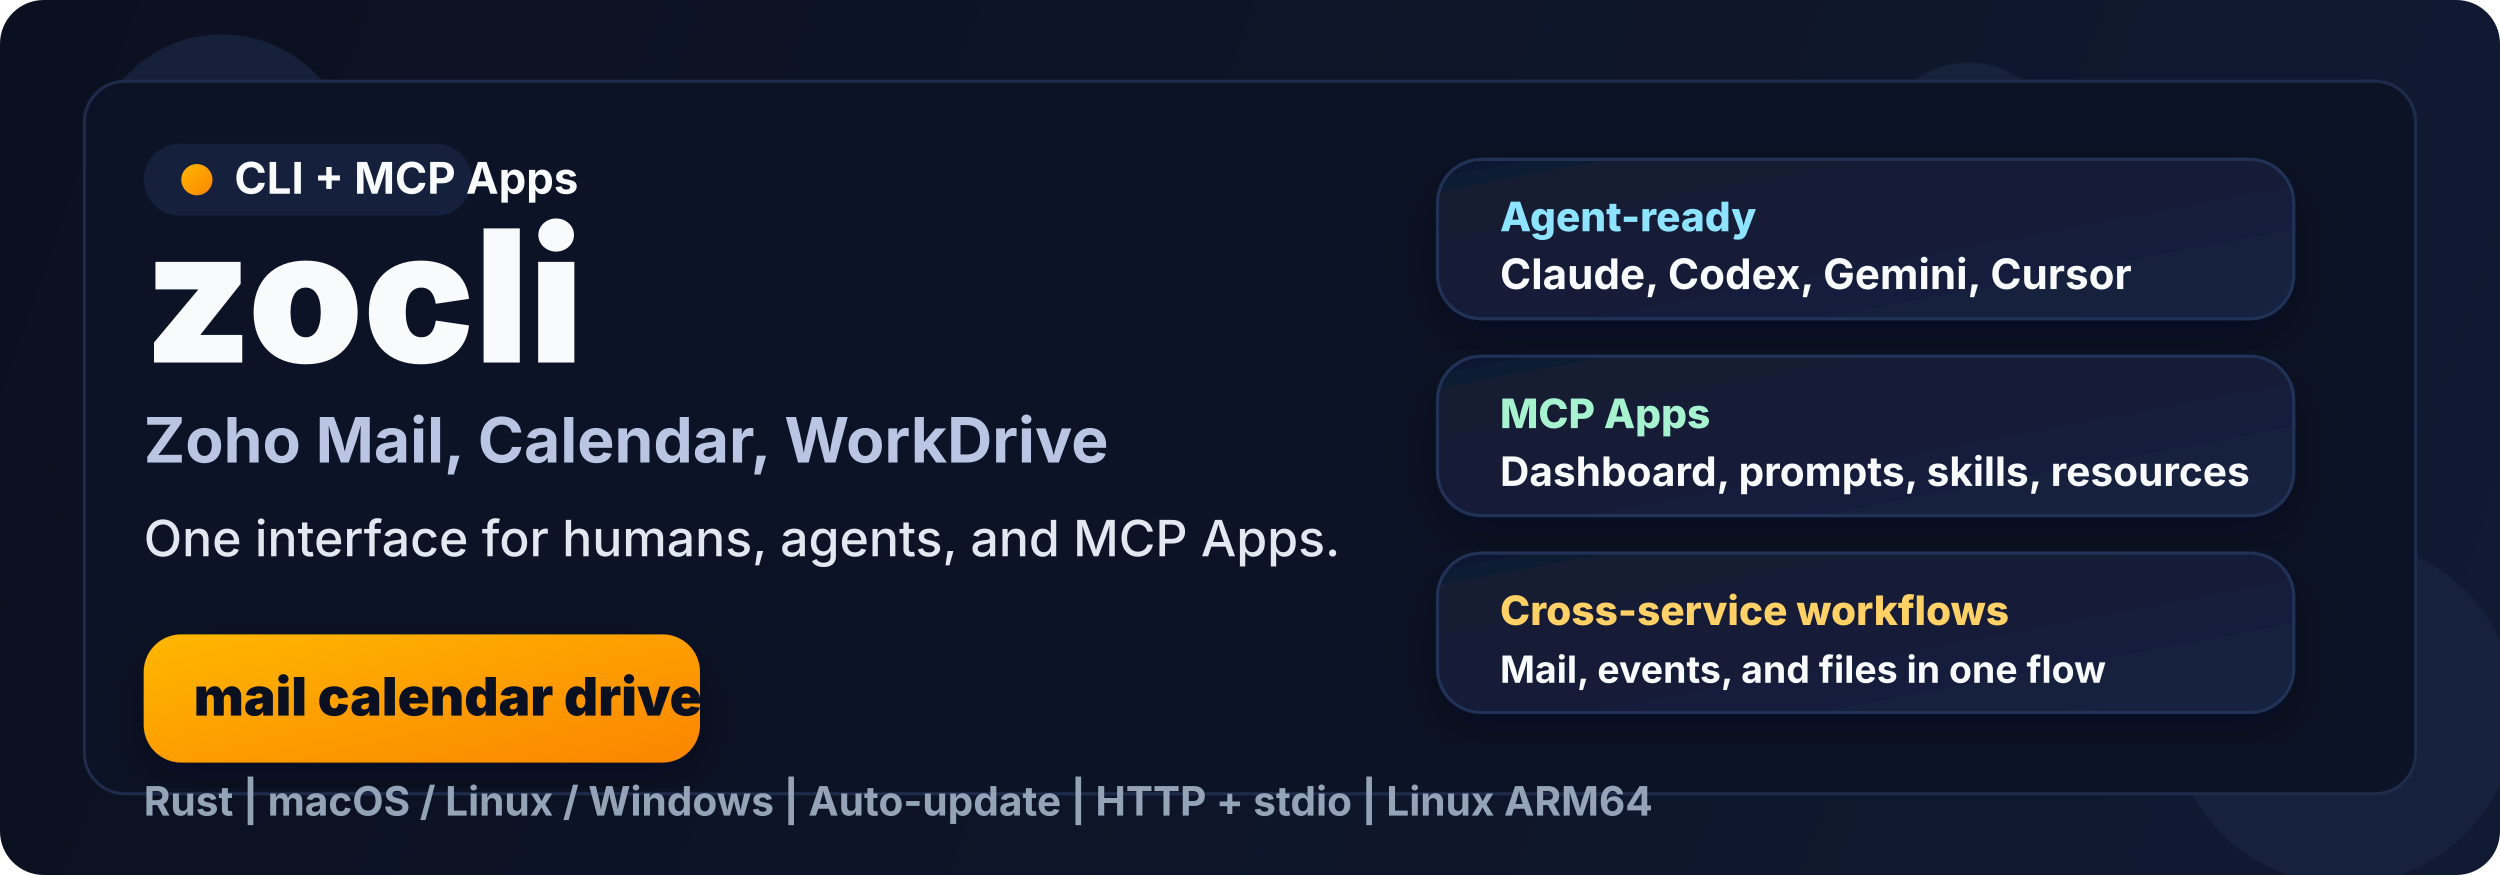
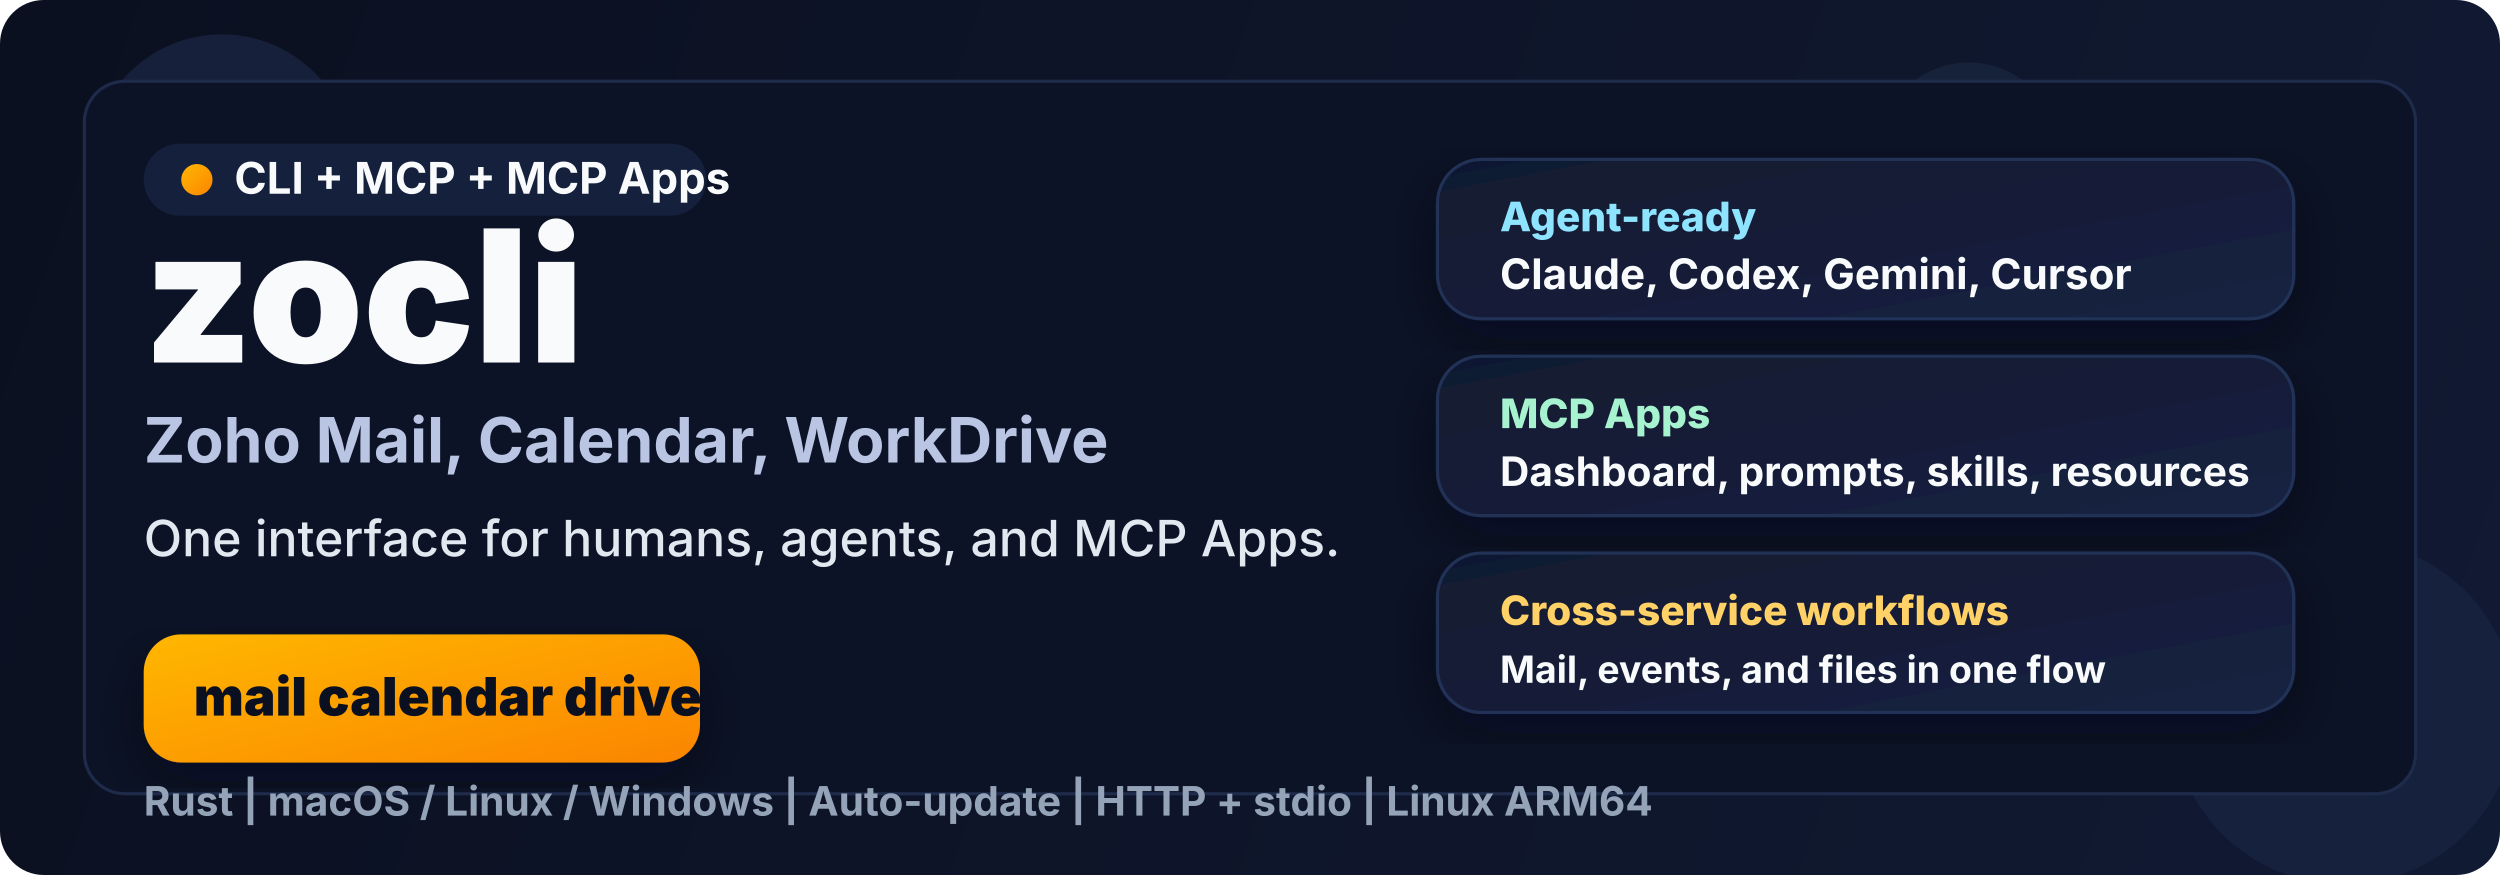
<svg xmlns="http://www.w3.org/2000/svg" width="1600" height="560" viewBox="0 0 1600 560" fill="none">
  <defs>
    <linearGradient id="bg" x1="0" y1="0" x2="1600" y2="560" gradientUnits="userSpaceOnUse">
      <stop stop-color="#0B1020" />
      <stop offset="1" stop-color="#111A33" />
    </linearGradient>
    <linearGradient id="accent" x1="0" y1="0" x2="1" y2="1">
      <stop stop-color="#FFB703" />
      <stop offset="1" stop-color="#FB8500" />
    </linearGradient>
    <linearGradient id="panel" x1="0" y1="0" x2="1" y2="1">
      <stop stop-color="#11192F" />
      <stop offset="1" stop-color="#162241" />
    </linearGradient>
    <filter id="shadow" x="-20%" y="-20%" width="140%" height="140%">
      <feDropShadow dx="0" dy="12" stdDeviation="18" flood-color="#020617" flood-opacity="0.45" />
    </filter>
  </defs>
  <rect width="1600" height="560" rx="28" fill="url(#bg)" />
  <circle cx="142" cy="106" r="84" fill="#17203A" />
  <circle cx="1500" cy="456" r="110" fill="#15213D" />
  <circle cx="1260" cy="98" r="58" fill="#16213A" />
  <rect x="54" y="52" width="1492" height="456" rx="26" fill="#0C1326" stroke="#1E2B4B" stroke-width="2" />
-   <rect x="92" y="92" width="210" height="46" rx="23" fill="#15203C" />
+   <rect x="92" y="92" width="360" height="46" rx="23" fill="#15203C" />
  <circle cx="126" cy="115" r="10" fill="url(#accent)" />
-   <text x="150" y="124" fill="#F8FAFC" font-family="SF Pro Display, Inter, Arial, sans-serif" font-size="28" font-weight="700">CLI + MCP Apps</text>
+   <text x="150" y="124" fill="#F8FAFC" font-family="SF Pro Display, Inter, Arial, sans-serif" font-size="28" font-weight="700">CLI + MCP + MCP Apps</text>
  <text x="92" y="232" fill="#F8FAFC" font-family="SF Pro Display, Inter, Arial, sans-serif" font-size="118" font-weight="900">zocli</text>
  <text x="92" y="296" fill="#B9C5E3" font-family="SF Pro Display, Inter, Arial, sans-serif" font-size="40" font-weight="700">Zoho Mail, Calendar, WorkDrive</text>
  <text x="92" y="356" fill="#E2E8F0" font-family="SF Pro Display, Inter, Arial, sans-serif" font-size="32" font-weight="500">One interface for humans, agents, and MCP Apps.</text>
  <rect x="92" y="406" width="356" height="82" rx="24" fill="url(#accent)" filter="url(#shadow)" />
  <text x="124" y="458" fill="#0B1020" font-family="SF Pro Display, Inter, Arial, sans-serif" font-size="34" font-weight="900">mail  calendar  drive</text>
  <g filter="url(#shadow)">
    <rect x="920" y="102" width="548" height="102" rx="28" fill="url(#panel)" stroke="#223257" stroke-width="2" />
    <text x="960" y="148" fill="#8EE3FF" font-family="SF Pro Display, Inter, Arial, sans-serif" font-size="26" font-weight="800">Agent-ready</text>
    <text x="960" y="185" fill="#F8FAFC" font-family="SF Pro Display, Inter, Arial, sans-serif" font-size="27" font-weight="700">Claude, Codex, Gemini, Cursor</text>
  </g>
  <g filter="url(#shadow)">
    <rect x="920" y="228" width="548" height="102" rx="28" fill="url(#panel)" stroke="#223257" stroke-width="2" />
    <text x="960" y="274" fill="#A7F3D0" font-family="SF Pro Display, Inter, Arial, sans-serif" font-size="26" font-weight="800">MCP Apps</text>
    <text x="960" y="311" fill="#F8FAFC" font-family="SF Pro Display, Inter, Arial, sans-serif" font-size="26" font-weight="700">Dashboard, prompts, skills, resources</text>
  </g>
  <g filter="url(#shadow)">
    <rect x="920" y="354" width="548" height="102" rx="28" fill="url(#panel)" stroke="#223257" stroke-width="2" />
    <text x="960" y="400" fill="#FFD166" font-family="SF Pro Display, Inter, Arial, sans-serif" font-size="26" font-weight="800">Cross-service workflows</text>
    <text x="960" y="437" fill="#F8FAFC" font-family="SF Pro Display, Inter, Arial, sans-serif" font-size="24" font-weight="700">Mail, events, and files in one flow</text>
  </g>
  <text x="92" y="522" fill="#94A3B8" font-family="SF Pro Display, Inter, Arial, sans-serif" font-size="26" font-weight="700">Rust  |  macOS / Linux / Windows  |  Auto-update  |  HTTP + stdio  |  Linux ARM64</text>
</svg>
